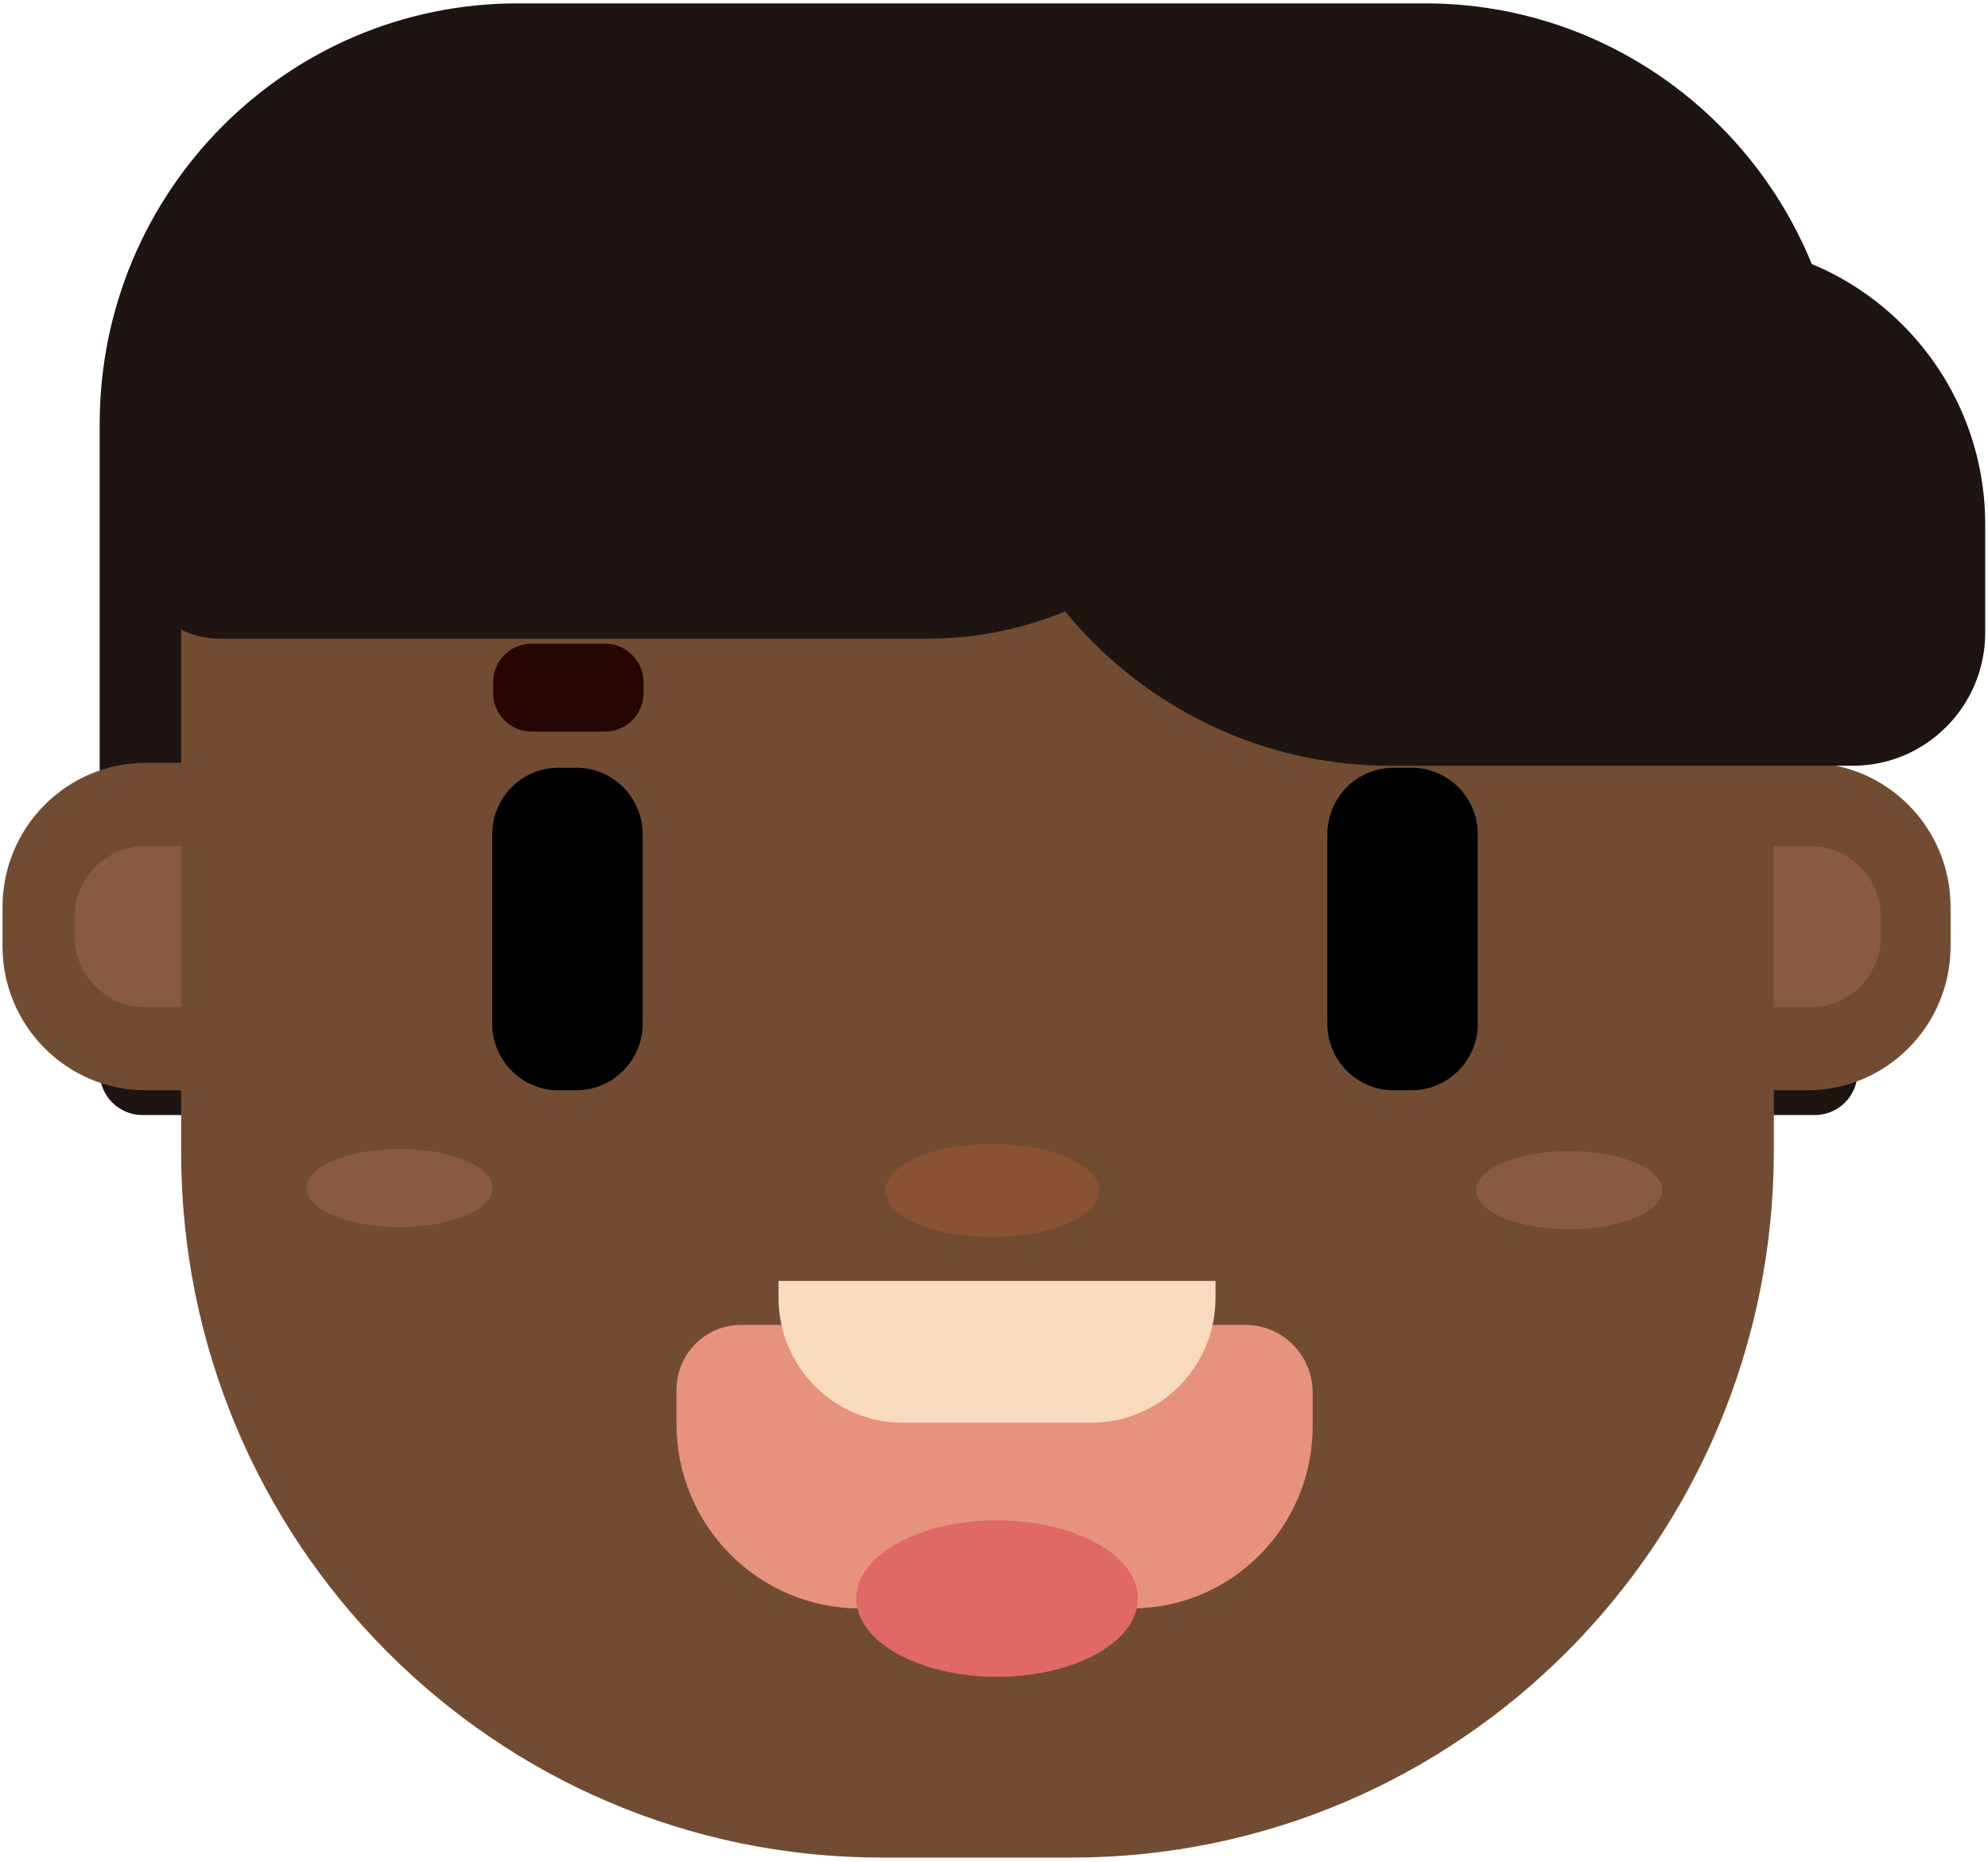
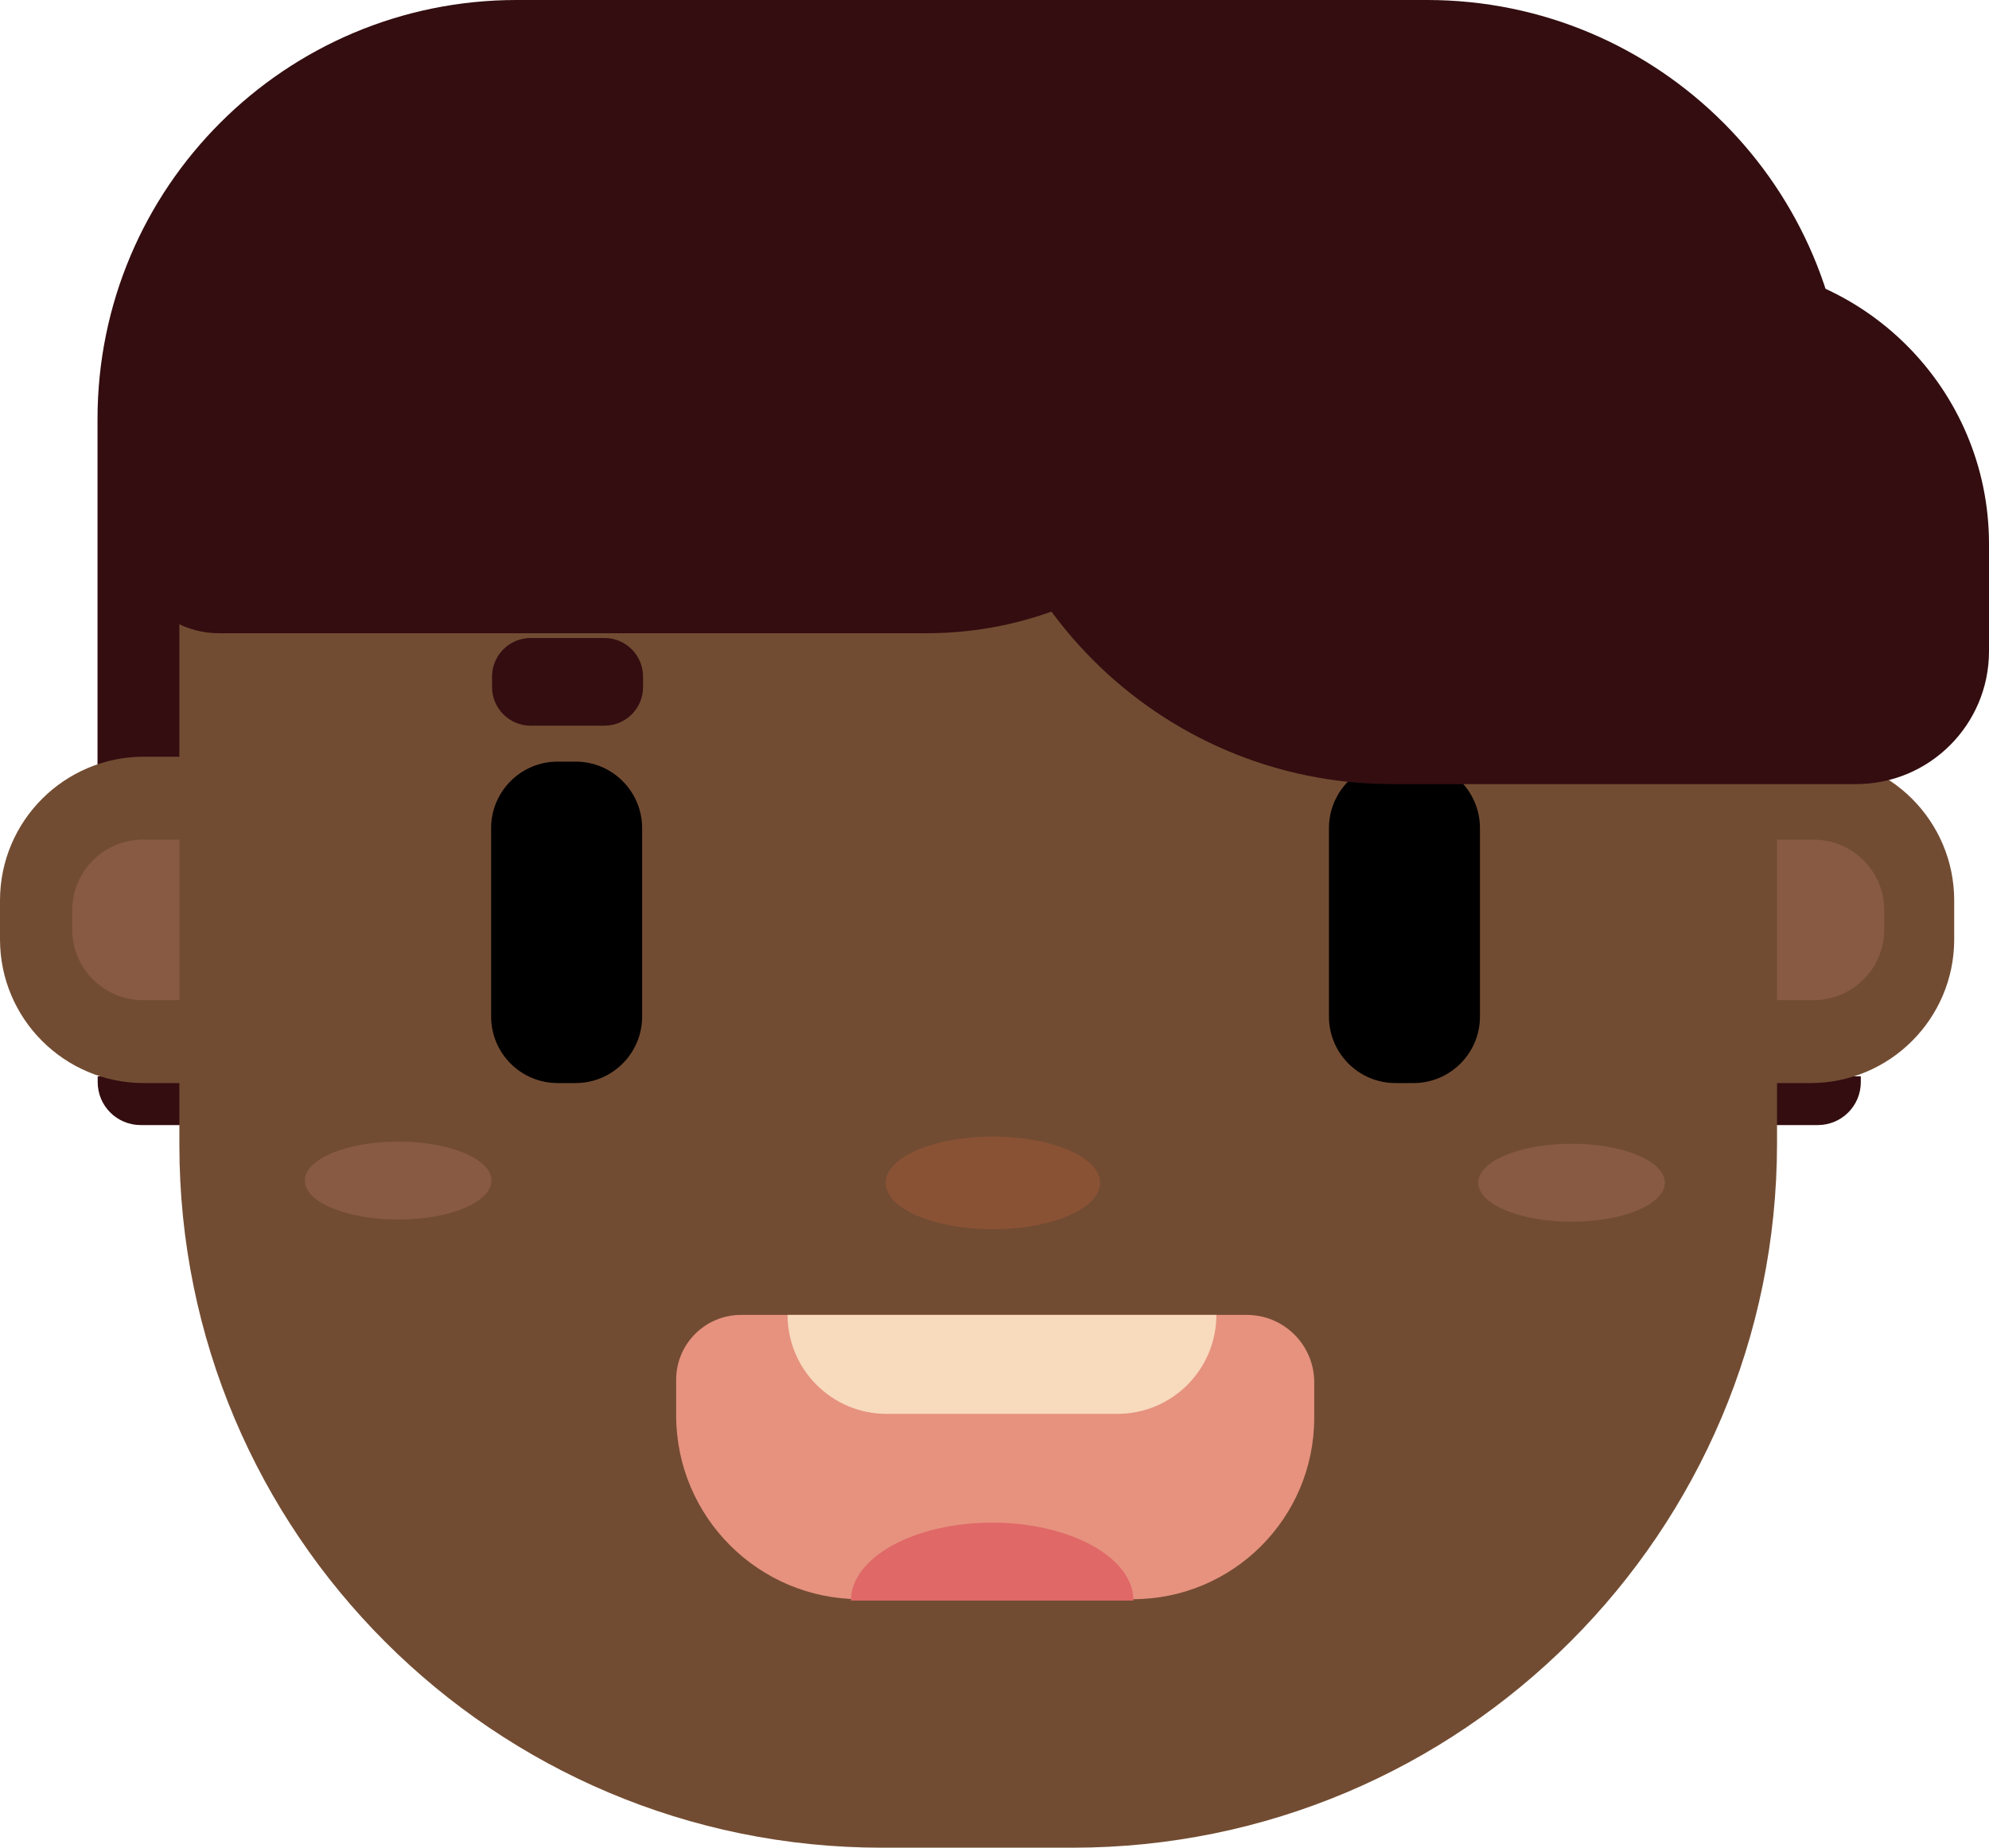
- <svg xmlns="http://www.w3.org/2000/svg" width="489" height="458" viewBox="0 0 489 458" fill="none">
-   <path d="M434.225 274.328H446.398C452.221 274.328 456.918 269.6 456.918 263.737V262.3H434.225V274.328Z" fill="#1E1512" />
-   <path d="M47.21 274.328H35.037C29.214 274.328 24.518 269.6 24.518 263.737V262.3H47.21V274.328Z" fill="#1E1512" />
-   <path d="M386.702 194.445H24.518V104.313C24.518 47.163 70.542 0.829 127.312 0.829H350.559C407.329 0.829 453.353 47.163 453.353 104.313V127.385C453.353 164.414 423.522 194.445 386.702 194.445Z" fill="#1E1512" />
-   <path d="M444.553 268.238H35.855C16.393 268.238 0.613 252.352 0.613 232.76V223.153C0.613 203.56 16.393 187.675 35.855 187.675H444.553C464.015 187.675 479.794 203.56 479.794 223.153V232.76C479.794 252.352 464.015 268.238 444.553 268.238Z" fill="#724C32" />
-   <path d="M445.299 247.777H35.662C26.081 247.777 18.342 239.948 18.342 230.341V225.613C18.342 215.968 26.119 208.176 35.662 208.176H445.337C454.917 208.176 462.657 216.006 462.657 225.613V230.341C462.657 239.948 454.88 247.777 445.299 247.777Z" fill="#885A44" />
-   <path d="M263.564 457.011H216.901C121.733 457.011 44.562 379.322 44.562 283.517V119.857C44.562 94.213 65.189 73.448 90.662 73.448H390.216C415.689 73.448 436.316 94.213 436.316 119.857V283.063C436.353 379.133 358.994 457.011 263.564 457.011Z" fill="#724C32" />
-   <path d="M141.776 268.235H137.38C128.363 268.235 121.074 260.897 121.074 251.82V205.298C121.074 196.22 128.363 188.882 137.38 188.882H141.776C150.793 188.882 158.082 196.22 158.082 205.298V251.82C158.082 260.86 150.755 268.235 141.776 268.235Z" fill="black" />
-   <path d="M278.358 395.702H211.519C186.61 395.702 166.396 375.353 166.396 350.276V341.955C166.396 333.105 173.535 325.956 182.289 325.956H306.349C315.478 325.956 322.88 333.407 322.88 342.598V350.919C322.88 375.618 302.967 395.702 278.358 395.702Z" fill="#E6927F" />
-   <path d="M268.483 350.009H222.008C205.138 350.009 191.5 336.242 191.5 319.297V315.137H298.991V319.297C298.991 336.242 285.352 350.009 268.483 350.009Z" fill="#F8DABD" />
-   <path d="M245.264 412.531C264.395 412.531 279.904 403.911 279.904 393.279C279.904 382.646 264.395 374.027 245.264 374.027C226.132 374.027 210.623 382.646 210.623 393.279C210.623 403.911 226.132 412.531 245.264 412.531Z" fill="#E06867" />
-   <path d="M244.067 304.321C258.571 304.321 270.329 299.207 270.329 292.899C270.329 286.59 258.571 281.476 244.067 281.476C229.563 281.476 217.805 286.59 217.805 292.899C217.805 299.207 229.563 304.321 244.067 304.321Z" fill="#8A5235" />
-   <path d="M347.198 268.235H342.802C333.785 268.235 326.496 260.897 326.496 251.82V205.298C326.496 196.22 333.785 188.882 342.802 188.882H347.198C356.215 188.882 363.504 196.22 363.504 205.298V251.82C363.504 260.86 356.215 268.235 347.198 268.235Z" fill="black" />
-   <path d="M385.973 302.429C398.61 302.429 408.854 298.128 408.854 292.822C408.854 287.516 398.61 283.215 385.973 283.215C373.336 283.215 363.092 287.516 363.092 292.822C363.092 298.128 373.336 302.429 385.973 302.429Z" fill="#885A44" />
-   <path d="M98.271 301.898C110.908 301.898 121.152 297.597 121.152 292.291C121.152 286.985 110.908 282.684 98.271 282.684C85.635 282.684 75.391 286.985 75.391 292.291C75.391 297.597 85.635 301.898 98.271 301.898Z" fill="#885A44" />
-   <path d="M148.829 179.996H130.757C125.535 179.996 121.289 175.722 121.289 170.465V167.893C121.289 162.635 125.535 158.361 130.757 158.361H148.829C154.051 158.361 158.297 162.635 158.297 167.893V170.465C158.297 175.722 154.051 179.996 148.829 179.996Z" fill="#260602" />
-   <path d="M227.874 157.149H54.295C41.822 157.149 31.678 146.975 31.678 134.38V111.345C31.678 79.498 57.301 53.703 88.936 53.703H318.345V66.033C318.345 116.376 277.843 157.149 227.874 157.149Z" fill="#1E1512" />
-   <path d="M341.979 188.393H455.744C473.74 188.393 488.318 173.718 488.318 155.6V129.086C488.318 90.809 457.472 59.757 419.45 59.757H247.225C242.303 59.757 238.32 63.766 238.32 68.721V84.039C238.32 141.681 284.72 188.393 341.979 188.393Z" fill="#1E1512" />
+ <svg xmlns="http://www.w3.org/2000/svg" viewBox="0 0 361.82 336.15">
+   <defs>
+     <style>.cls-1{fill:#330d10;}.cls-2{fill:#724c32;}.cls-3{fill:#885a44;}.cls-4{fill:#e6927f;}.cls-5{fill:#f8dabd;}.cls-6{fill:#8a5235;}.cls-7{fill:#e06867;}</style>
+   </defs>
+   <g id="Layer_2" data-name="Layer 2">
+     <g id="Layer_1-2" data-name="Layer 1">
+       <path class="cls-1" d="M329.47,195.82h9a0,0,0,0,1,0,0v8.86a0,0,0,0,1,0,0H321.66a0,0,0,0,1,0,0v-1.06A7.81,7.81,0,0,1,329.47,195.82Z" transform="translate(660.16 400.5) rotate(180)" />
+       <path class="cls-1" d="M17.74,195.82H34.58a0,0,0,0,1,0,0v8.86a0,0,0,0,1,0,0h-9a7.81,7.81,0,0,1-7.81-7.81v-1.06A0,0,0,0,1,17.74,195.82Z" />
+       <path class="cls-1" d="M94,0H259.6a76.24,76.24,0,0,1,76.24,76.24v17a49.42,49.42,0,0,1-49.42,49.42H17.74a0,0,0,0,1,0,0V76.24A76.24,76.24,0,0,1,94,0Z" />
+       <rect class="cls-2" y="137.67" width="355.49" height="59.37" rx="26.15" />
+       <rect class="cls-3" x="13.14" y="152.76" width="329.62" height="29.19" rx="12.86" />
+       <path class="cls-2" d="M66.84,53.49H289.06A34.21,34.21,0,0,1,323.26,87.7V208A128.18,128.18,0,0,1,195.09,336.15H160.48A127.84,127.84,0,0,1,32.63,208.31V87.7A34.21,34.21,0,0,1,66.84,53.49Z" />
+       <rect x="89.34" y="138.56" width="27.47" height="58.48" rx="12.1" />
+       <path class="cls-4" d="M134.81,239.22h92a12.26,12.26,0,0,1,12.26,12.26v6.46a33,33,0,0,1-33,33H156.48A33.47,33.47,0,0,1,123,257.49V251A11.8,11.8,0,0,1,134.81,239.22Z" />
+       <path class="cls-5" d="M203.27,257.22h-42a18,18,0,0,1-18-18h78A18,18,0,0,1,203.27,257.22Z" />
+       <ellipse class="cls-6" cx="180.61" cy="215.2" rx="19.49" ry="8.42" />
+       <rect x="241.75" y="138.56" width="27.47" height="58.48" rx="12.1" />
+       <ellipse class="cls-3" cx="285.88" cy="215.17" rx="16.97" ry="7.09" />
+       <ellipse class="cls-3" cx="72.43" cy="214.78" rx="16.97" ry="7.09" />
+       <rect class="cls-1" x="89.51" y="116.07" width="27.47" height="15.95" rx="7.02" />
+       <path class="cls-1" d="M65.53,39H235.72a0,0,0,0,1,0,0v9.07a67.13,67.13,0,0,1-67.13,67.13H39.83A16.77,16.77,0,0,1,23.06,98.42v-17A42.47,42.47,0,0,1,65.53,39Z" />
+       <path class="cls-1" d="M200.52,47.85h84.39a76.9,76.9,0,0,1,76.9,76.9V136a6.62,6.62,0,0,1-6.62,6.62H227.43a51.08,51.08,0,0,1-51.08-51.08V72A24.17,24.17,0,0,1,200.52,47.85Z" transform="translate(538.17 190.5) rotate(-180)" />
+       <path class="cls-7" d="M154.8,291.19c0-7.83,11.5-14.18,25.69-14.18s25.7,6.35,25.7,14.18" />
+     </g>
+   </g>
</svg>
